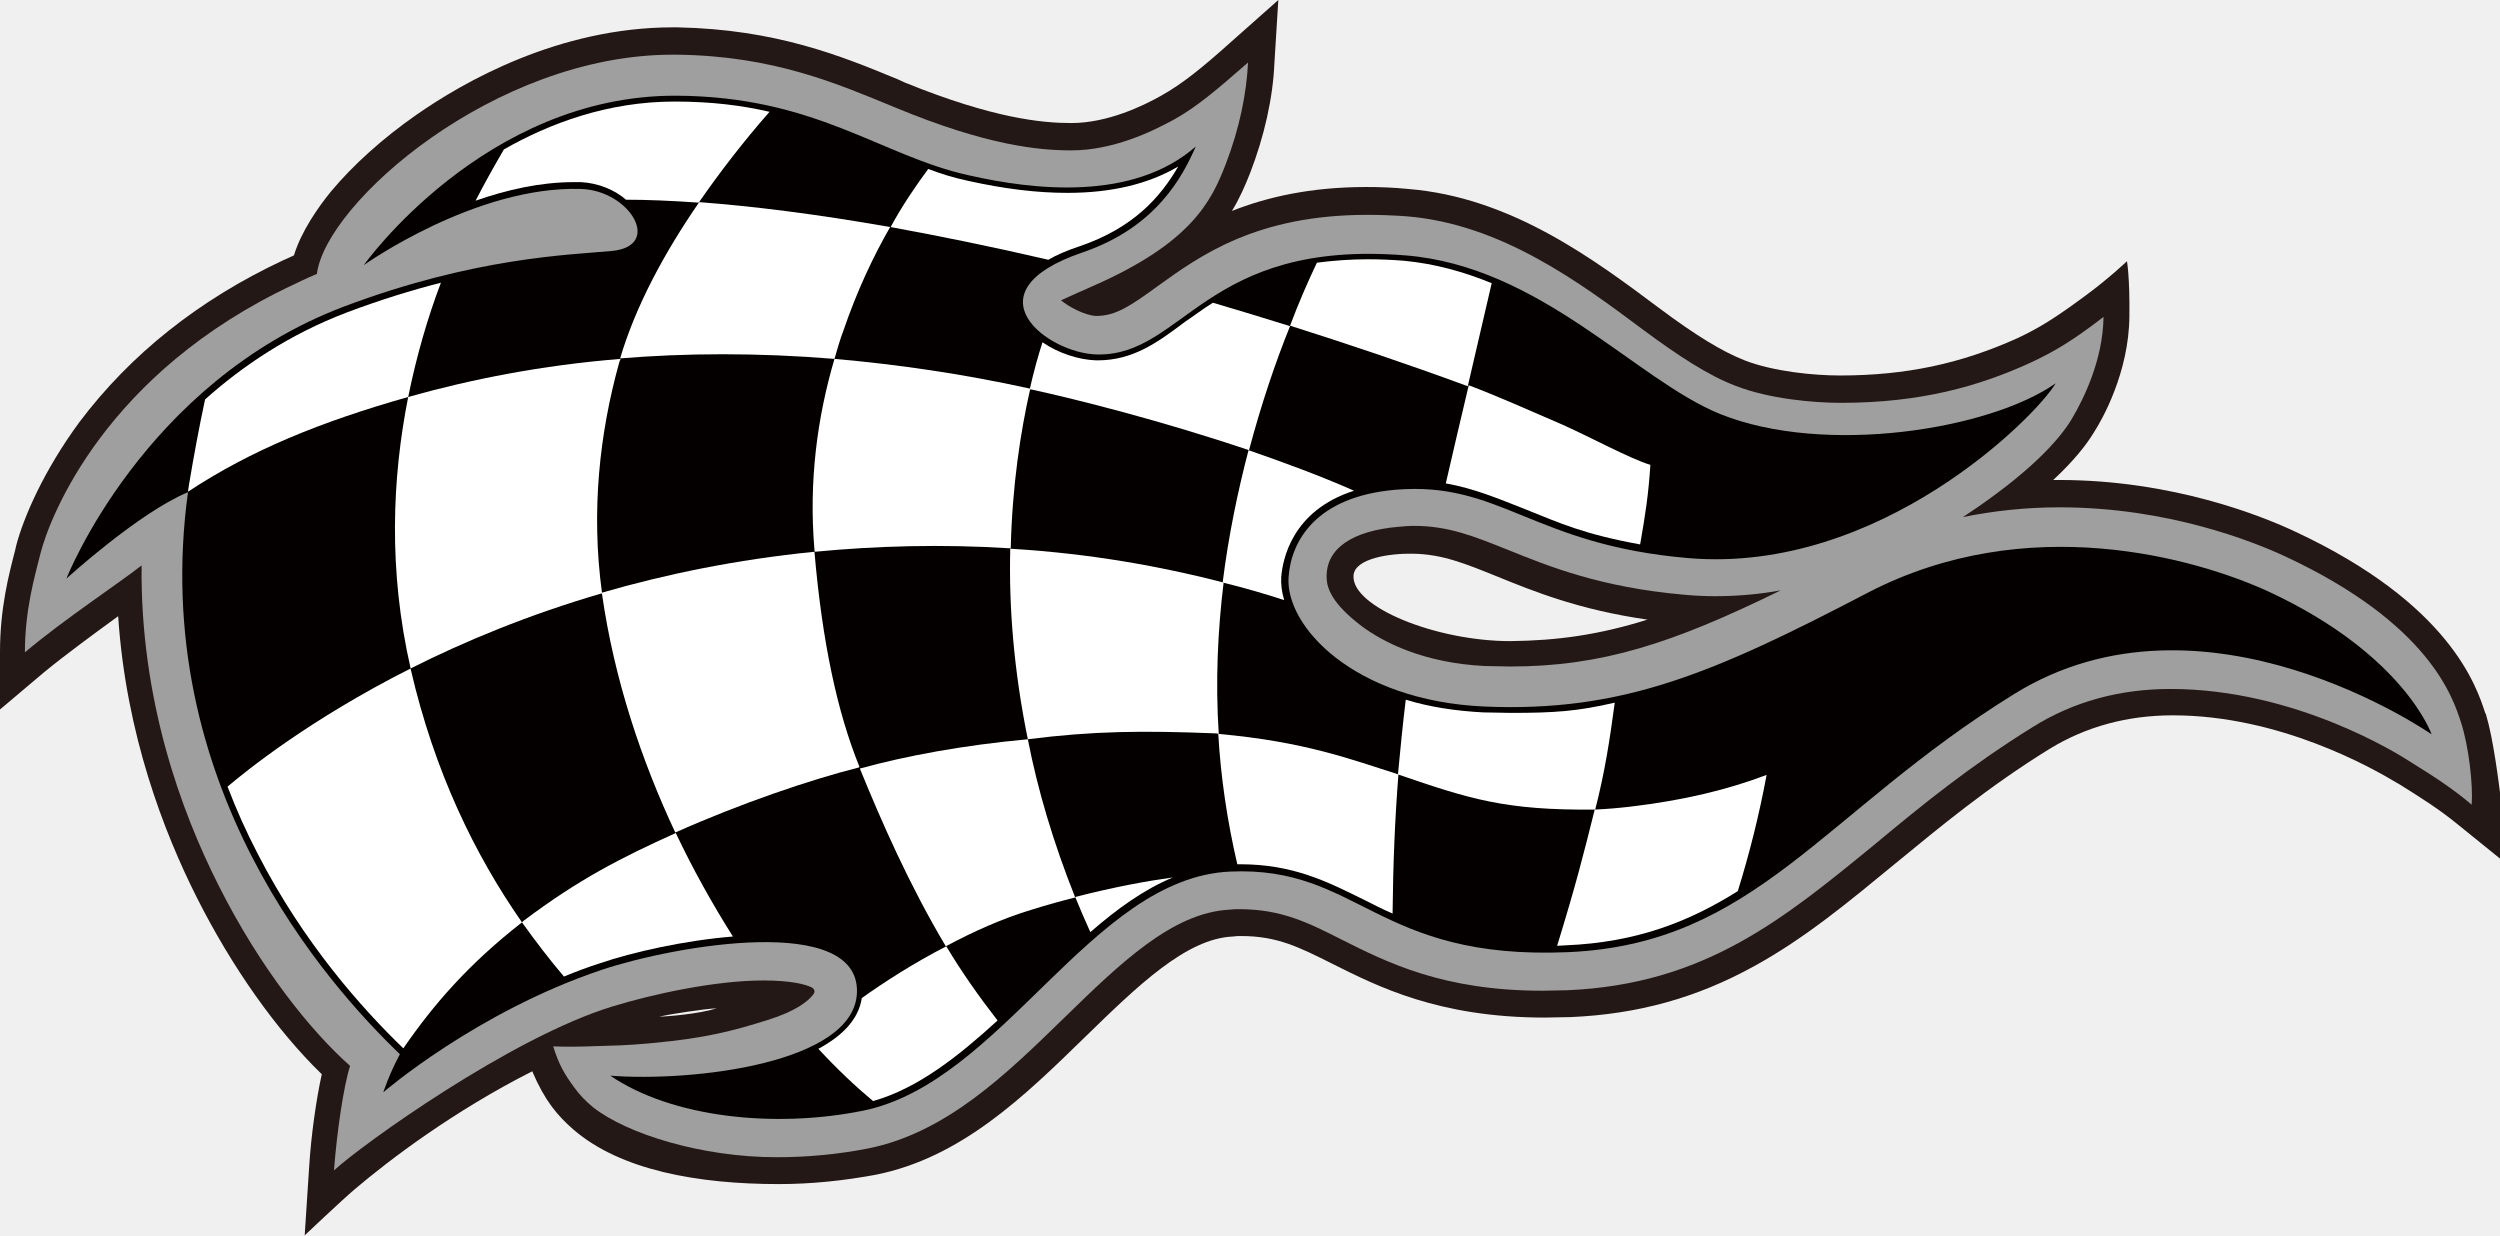
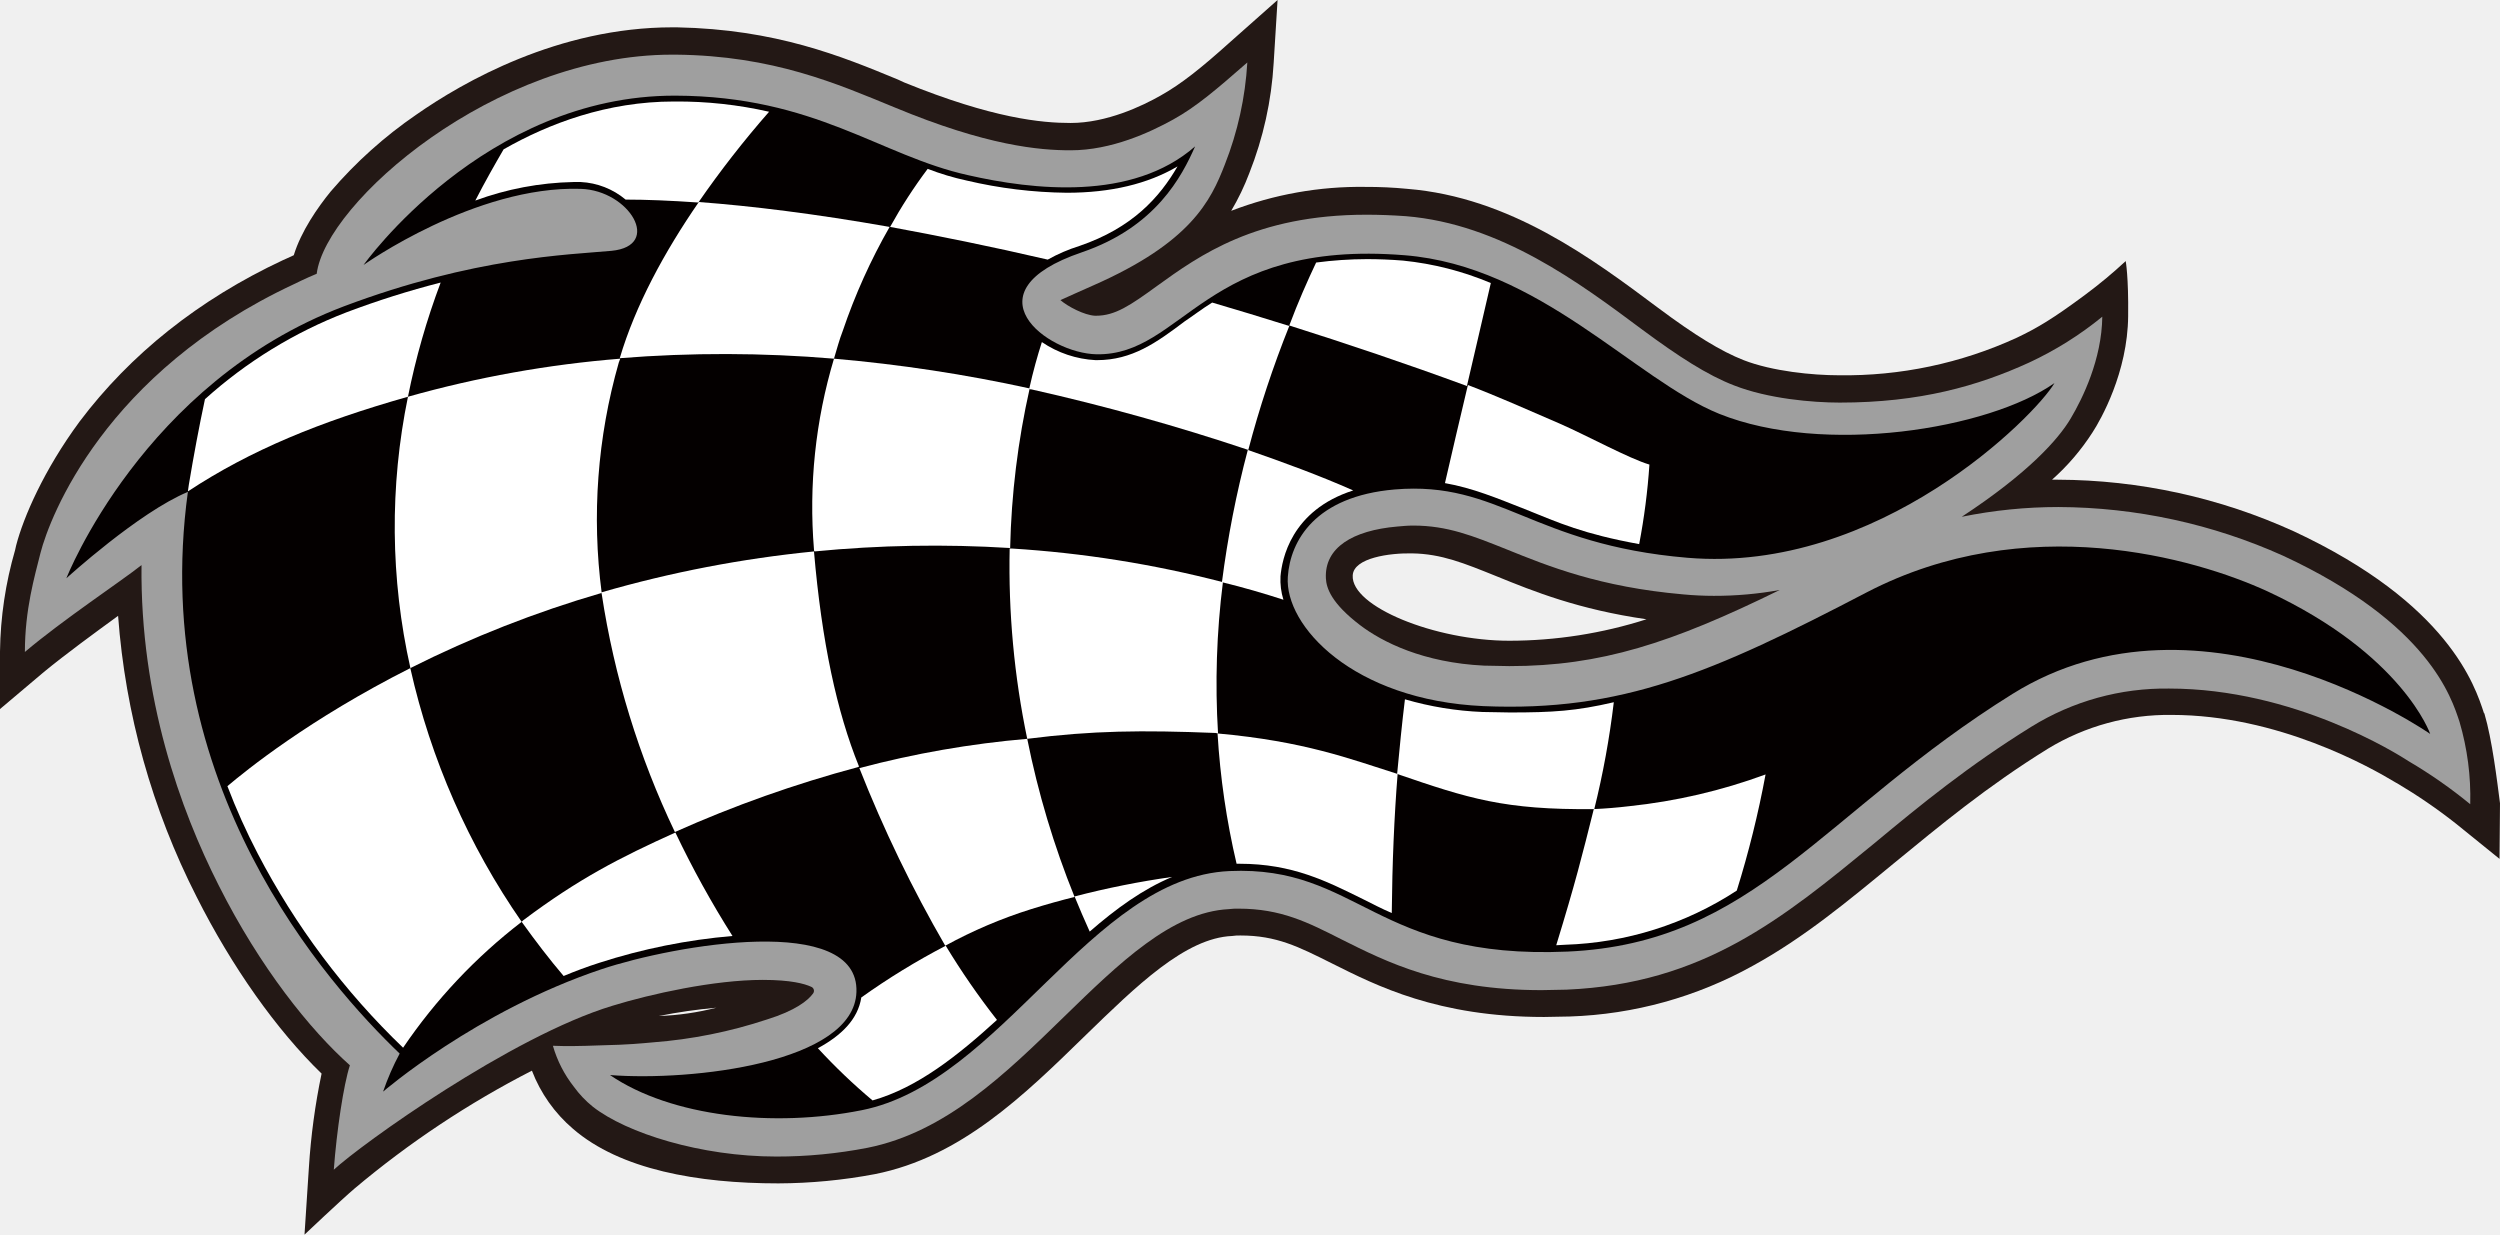
- <svg xmlns="http://www.w3.org/2000/svg" version="1.1" id="圖層_1" x="0px" y="0px" viewBox="0 0 512 253" style="enable-background:new 0 0 512 253;" xml:space="preserve">
-   <style type="text/css">
- 	.st0{fill:#231815;}
- 	.st1{fill:#9F9F9F;}
- 	.st2{fill:#040000;}
- 	.st3{fill:#FFFFFF;}
- </style>
-   <g>
-     <g>
-       <path class="st0" d="M509.1,146.2l-0.1-0.1c-1.8-5.5-7.2-22.4-38.9-37.2c-6.8-3.2-25.1-10.6-48.4-10.6c-0.4,0-0.8,0-1.2,0    c4.2-3.9,6.8-7.2,8.3-9.7c1.7-2.6,7.2-12.3,7.3-23.8c0.1-8.1-0.5-11.3-0.5-11.3s-3.8,3.6-8.3,6.9c-6.6,4.9-9.8,6.8-14,8.8    c-11.7,5.3-23,7.7-36.5,7.7c-5.3,0-13.6-0.8-19.5-3.1c-4.6-1.8-10-5.1-17.5-10.7c-13.5-10.1-30.4-22.7-51.4-24.4    c-3-0.3-5.8-0.4-8.6-0.4c-11.5,0-20.4,2.1-27.5,4.9c1.6-2.6,2.7-5.2,3.7-7.7c2.9-7.5,4.7-15.4,5-22.6L261.8,0l-9.7,8.6    c-5.9,5.3-10,8.6-14.3,11c-3.7,2.1-11,5.6-18.4,5.6c-5.9,0-15.9-0.9-34.1-8.3l-1.3-0.6C172.4,11.5,159,6,138.7,5.6    c-0.3,0-0.6,0-0.9,0c-23.4,0-42.9,11.2-52.5,17.9c-6.9,4.8-13,10.3-17.5,15.7c-2.7,3.3-6.1,8.2-7.6,13.1c-1,0.5-1.8,0.8-2.2,1    c-17.3,8.1-31.3,19.3-41.7,33.1C9,96.3,4.8,106,3.3,111.8l-0.2,0.9c-1.3,5-3.1,11.9-3.1,20.8v11.8l9-7.6c4.5-3.7,10.4-8,15.2-11.5    c1.6,24.2,9.4,44.3,16.1,57.6c7.2,14.3,16.4,27.3,25.6,36.2c-1.1,5-2.2,12.5-2.6,19.2L62.4,253c0,0,7.5-7.1,10.2-9.4    c7.3-6.2,20.4-16.1,36.4-24.2c2.6,6.1,5.2,9.1,8.4,11.9c9.7,8.4,25.6,11.2,42.1,11.2c6.7,0,13.3-0.7,19.8-1.9    c17.6-3.5,30.5-16.1,43-28.3c10.6-10.3,20.6-20.1,30.2-20.5c0.6-0.1,1.1-0.1,1.7-0.1c7.4,0,11.9,2.3,18.7,5.7    c9.2,4.6,21.7,11,43.5,11c1.8,0,3.5-0.1,5.3-0.1c13.7-0.6,25.7-3.9,37.5-10.4c10.4-5.7,19.3-13.1,28.9-21    c9.4-7.7,19-15.7,31.6-23.5c7.5-4.6,16-6.9,25.3-6.9c21.8,0,40.7,10.7,46,13.9l0.2,0.1c4.8,3,8.3,5.2,12.1,8.3l8.9,7.2l0.1-11.4    C511.7,160,510.7,151.6,509.1,146.2z M135,208.2c2.2-0.5,9.3-1.6,11.8-1.7C143,207.7,136.4,208.2,135,208.2z M309.3,131.3    c-15.2,0-32.5-7-32.1-13.4c0.2-3.6,7.6-4.6,12.2-4.5c6,0.1,10.6,2,17.3,4.7c7.6,3.1,16.8,6.8,30.7,8.8    C327.5,130,319,131.2,309.3,131.3z" />
-       <g>
-         <path class="st1" d="M504,147.9c-1.6-4.8-6.2-20.1-36.1-34c-6.5-3-23.9-10-46.1-10c-6.8,0-13.4,0.7-19.8,2     c13.7-9,19.8-15.9,22.3-20.1s6.4-12.2,6.5-20.9c-6.6,5.1-10.3,7.2-15,9.4c-10.5,4.8-22.4,8.2-38.8,8.2c-5.6,0-14.7-0.8-21.6-3.5     c-5.5-2.1-11.5-6-18.8-11.4c-13-9.7-29.1-21.7-48.5-23.3c-2.8-0.2-5.5-0.3-8.1-0.3c-22.7,0-34.3,8.4-42.9,14.6     c-5.5,4-8.6,6.1-12.5,6.1h-0.2c-2.2-0.1-5.6-1.9-7.1-3.2c1.7-0.8,3.6-1.6,6.7-3c20-8.8,24.1-17.3,27-24.8s4.3-14.7,4.6-20.9     c-6.4,5.6-10.5,9.1-15.2,11.7s-12.6,6.3-21,6.3c-6.4,0-17.1-0.9-36.1-8.8c-11.7-4.8-24.8-10.6-44.8-10.8c-0.3,0-0.5,0-0.8,0     c-36.4,0-71,30.4-72.8,44.9c-2.2,0.9-4.6,2.1-4.6,2.1c-38.8,18.1-50.1,47.7-52,55.1c-1.2,4.8-3.2,11.6-3.2,20.3     c7.8-6.6,19.6-14.4,23.9-17.8c-0.3,27.3,8,50.2,15.8,65.6c8.5,16.9,18.8,29.7,26.9,36.9c-1.3,4-2.7,13.4-3.3,21.4     c5.5-5.1,36.3-27.3,57.1-33.6c7.8-2.4,20.8-5.3,30.8-5.3c5.8,0,8.6,0.8,9.9,1.4c0.6,0.3,0.8,0.9,0.4,1.4c-1,1.4-3.6,3.5-9.4,5.3     c-7,2.2-12.6,3.7-23.4,4.7c-2.2,0.2-5.2,0.5-10.3,0.6c-5.5,0.2-7.4,0.2-10.2,0.1c1.2,3.9,2.4,5.8,4.3,8.4c1,1.4,2.3,2.8,3.9,4.1     c6.9,5.4,22.1,10.2,37.6,10.2c6.3,0,12.6-0.6,18.7-1.8c16-3.2,28.3-15.2,40.2-26.8c11.4-11.1,22.1-21.5,33.8-22.1     c0.7-0.1,1.3-0.1,2-0.1c8.7,0,14.2,2.8,21.1,6.3c9.2,4.6,20.6,10.4,41,10.4c1.7,0,3.4-0.1,5.1-0.1c28.1-1.2,44.3-14.6,63.1-30     c9.5-7.9,19.3-15.9,32.2-23.9c8.3-5.2,17.8-7.8,28.2-7.8c25.6,0,46.8,13.4,49.1,14.9c5,3.1,8.7,5.5,12.6,8.8     C506.5,160.7,505.6,152.8,504,147.9z M309.3,136.5c-1.7,0-3.4-0.1-5.2-0.1c-12.4-0.6-20.8-4.8-25.4-8.3c-5.9-4.5-6.9-7.6-7-9.6     c-0.3-6.3,5.5-9.8,14.6-10.6c1.1-0.1,2.2-0.2,3.3-0.2c7,0,12.2,2.1,19.2,4.9c8.4,3.4,19,7.7,36.1,9.2c2.1,0.2,4.3,0.3,6.3,0.3     c4.6,0,9.2-0.4,13.5-1.2C342.5,131.8,328,136.5,309.3,136.5z" />
-       </g>
-       <path class="st2" d="M13.6,118.5c0,0,15.7-40.1,56.8-55.7c26.8-10.1,46.2-10.6,54.9-11.4c10.5-1,3.7-12.4-6.3-12.7    C97.4,38,74.5,54.3,74.5,54.3s24.7-34.8,63.9-34.7c28.7,0.1,41.9,12.3,60,16.3c13.2,3,33.6,5.4,46.5-5.9    c-2.7,6.1-8,16.5-23.2,21.7c-23.8,8.1-7.2,20.7,3,20.9c17.8,0.3,22.1-23.6,63.1-20.3c27.7,2.2,47.2,25.5,64.5,32.5    c21.4,8.6,55.2,3.2,68.7-6.3c-3.9,6.7-36,39.1-75.2,35.8c-32-2.7-38.5-15.8-60-14c-16.3,1.4-21.4,10.5-21.9,17.9    c-0.7,10,13.3,25.3,40.1,26.5c28.3,1.2,46.9-6.8,78.5-23.3c32.7-17,67.2-7.1,82.2-0.2c27.7,12.9,33.3,29.2,33.3,29.2    s-46.6-32.5-85.6-8.2c-39.1,24.2-52.8,51.1-91.2,52.8c-39.4,1.7-42.8-17.7-69.3-16.5c-28.4,1.3-46.7,43.3-75.3,49    c-18,3.6-39,1.4-51.6-7.2c16.8,1.3,50-2.5,50.5-17c0.6-16.3-37.2-9.7-52.2-4.7c-25.7,8.6-44.8,25.1-44.8,25.1s1.2-3.7,3.4-7.8    c-14.6-14-51.6-55.2-43.4-115.1C28.4,105,13.6,118.5,13.6,118.5z" />
-     </g>
-     <g>
-       <path class="st3" d="M84.1,136.9c10.9-5.5,24.1-11,39.2-15.4c-2.3-16.8-0.5-32.8,3.5-47.2c0.1-0.3,0.2-0.6,0.3-0.8    c-16.2,1.3-30.7,4.2-43.5,7.8C80.3,97.9,79.5,116.8,84.1,136.9z" />
-       <path class="st3" d="M166.8,113c-16,1.6-30.5,4.6-43.6,8.4c0,0.1,0.1,0.2,0.1,0.3c2.5,17.5,8.1,34.1,15,48.8    c13.2-5.9,27.6-10.8,37.5-13.3c0.1,0,0.2-0.1,0.2-0.1s0,0,0-0.1C171.5,145.9,168.4,131.6,166.8,113z" />
-       <path class="st3" d="M250.6,119.3c-12.8-3.3-27.1-5.9-43.3-6.9c-0.2,0-0.3,0-0.4,0c-0.3,11.7,0.7,24.8,3.6,39    c13.4-1.7,23.5-1.8,38.6-1.2c0.2,0,0.3,0.1,0.5,0.1C248.9,139.5,249.4,129.1,250.6,119.3z" />
-       <path class="st3" d="M309.4,146c-1.8,0-3.7-0.1-5.6-0.1c-5.7-0.3-11-1.1-15.9-2.6c-0.6,4.9-1.1,10-1.6,15.3    c14.6,5,21.9,7.4,40.4,7.2c2-7.8,3-14.4,4-21.9C323,145.7,318.2,146,309.4,146z" />
-       <path class="st3" d="M84.1,136.9c-20.8,10.5-33.7,21-37.5,24.2c1.8,4.7,3.8,9.2,6.2,13.8c9.4,18.3,21.4,31.7,29.8,39.8    c6.2-9,13.4-17.3,24.3-25.8c-9.6-13.8-17.9-30.7-22.8-51.9V136.9z" />
-       <path class="st3" d="M193.7,193.8c5.6-3,11.6-5.7,17.6-7.5c3.2-1,6.1-1.8,8.9-2.5c-4.5-11.3-7.7-22.1-9.7-32.4    c-13.1,1.2-25,3.4-34.4,6C180.5,168.2,186.2,181.2,193.7,193.8z" />
-       <path class="st3" d="M253.4,177c0.2,0,0.4,0,0.6,0c10.9,0,17.9,3.6,25.4,7.3c1.8,0.9,3.7,1.9,5.8,2.8c0.1-10.3,0.5-19.7,1.2-28.5    c-9.8-3.1-19.1-6.7-36.9-8.3C250,159,251.3,168,253.4,177z" />
-       <path class="st3" d="M263,122.9c-0.5-1.7-0.7-3.3-0.6-4.8c0.3-3.4,2.1-13.5,14.9-17.6c-7-3.1-14.4-5.8-21.6-8.3    c-2.2,8.4-4.1,17.5-5.3,27.1C254.9,120.4,259,121.6,263,122.9z" />
-       <path class="st3" d="M312.4,104.3c7.2,2.9,12,5.1,23.5,7.2c1.1-6.3,1.7-10.2,2.1-16.3c-4.1-1.2-12.7-5.9-18.4-8.4    c-6.7-2.9-13-5.7-18.8-7.9c-1.6,6.8-3.2,13.5-4.7,20.1C301.8,100,306.8,102.1,312.4,104.3z" />
-       <path class="st3" d="M166.8,112.6c0,0.2,0,0.3,0.1,0.4c12.5-1.2,25.9-1.6,40.1-0.7c0.3-12.8,2-23.9,4-32.7    c-14.1-3.1-27.5-5-40.1-6.1C167.4,85.4,165.6,98.5,166.8,112.6z" />
-       <path class="st3" d="M170.9,73.5c0.6-2,1.1-3.9,1.8-5.7c2.8-8.2,6.1-15.2,9.6-21.3c-15.3-2.7-28.4-4.3-39.1-5.1    c-7.1,10.3-13,21.2-16.2,32C140.4,72.3,155,72.2,170.9,73.5z" />
-       <path class="st3" d="M214.7,53.2c1.7-1,3.8-1.9,6.5-2.8c10.8-3.7,16.4-9.9,20.1-16.3c-6.1,3.6-13.7,5.4-22.7,5.4    c-6.2,0-12.9-0.8-20.5-2.5c-2.8-0.6-5.4-1.4-8-2.4c-2.5,3.4-5.2,7.3-7.7,11.9C192.2,48.3,203.1,50.5,214.7,53.2z" />
-       <path class="st3" d="M176.5,204.4c-0.7,4.5-4.1,7.8-8.9,10.4c3.9,4.2,7.6,7.7,11.2,10.7c9.2-2.6,17.5-9.2,25.5-16.5    c-3.8-4.9-7.4-10-10.5-15.2C187,197.3,181,201.2,176.5,204.4z" />
-       <path class="st3" d="M107.2,188.6c-0.1,0.1-0.2,0.2-0.3,0.3c2.8,3.9,5.7,7.7,8.6,11.1c2.4-1,4.8-1.9,7.3-2.7    c6.7-2.3,17.4-4.7,27.3-5.5c-4.1-6.5-8.1-13.6-11.7-21.2C127.1,175.7,118.5,180.1,107.2,188.6z" />
-       <path class="st3" d="M223.3,190.9c5.4-4.7,10.9-8.7,16.9-11.2c-5.1,0.7-11.8,1.9-20,4C221.2,186.1,222.2,188.5,223.3,190.9z" />
-       <path class="st3" d="M333.9,165.2c-2.5,0.3-5,0.5-7.3,0.6c-2.4,9.6-3.8,15.2-7.7,27.9c0.1,0,0.3,0,1.8-0.1    c14.4-0.6,25.2-4.8,35.2-11.1c2.4-7.7,4.4-15.7,5.9-23.8C353.9,161.7,344.9,163.9,333.9,165.2z" />
-       <path class="st3" d="M38.5,100.7c12.9-8.5,27.1-14.3,45.1-19.4c1.7-8.4,4-16.3,6.7-23.4C84.4,59.4,77.9,61.4,71,64    c-11.8,4.5-21.4,11-29,17.8c-1.2,5.6-2.3,11.5-3.3,17.5L38.5,100.7z" />
-       <path class="st3" d="M300.6,79.1c1.6-6.8,3.2-13.8,4.9-21.1c-5.6-2.3-11.6-4-18-4.6c-2.5-0.2-5-0.3-7.4-0.3    c-3.8,0-7.3,0.3-10.4,0.7c-1.8,3.8-3.7,8.1-5.5,12.9C275.9,70.4,288.1,74.5,300.6,79.1z" />
-       <path class="st3" d="M119,37.3c3.6,0.2,6.9,1.6,9.2,3.6c4.2,0,9.2,0.2,14.9,0.6c4.5-6.5,9.4-12.8,14.5-18.6    c-5.6-1.3-11.9-2.1-19.3-2.1h-0.2c-13.7,0-25.6,4.5-34.9,9.8c-1.8,3.1-3.8,6.6-5.8,10.5c6.3-2.2,13.2-3.8,20.1-3.8    C118,37.3,118.5,37.3,119,37.3z" />
-       <path class="st3" d="M224.8,73.8h-0.3c-3.6-0.1-7.8-1.5-11-3.7c-0.9,2.8-1.8,6-2.6,9.6c0.2,0.1,0.4,0.1,0.5,0.1    c9.1,2,26.3,6.3,44.4,12.4c2.5-9.4,5.4-18,8.4-25.4c-5.4-1.7-10.7-3.3-15.8-4.8c-2.1,1.3-3.9,2.7-5.7,3.9    C237,70.2,232,73.8,224.8,73.8z" />
-     </g>
-   </g>
+ <svg xmlns="http://www.w3.org/2000/svg" viewBox="0 0 512.3 253">
+   <defs>
+     <style>.a{fill:#231815;}.b{fill:#9f9f9f;}.c{fill:#040000;}.d{fill:#fff;}</style>
+   </defs>
+   <path class="a" d="M509.1,146.2l-.1-.1c-1.8-5.5-7.2-22.4-38.9-37.2a117.63,117.63,0,0,0-48.4-10.6h-1.2a46.52,46.52,0,0,0,8.3-9.7c1.7-2.6,7.2-12.3,7.3-23.8.1-8.1-.5-11.3-.5-11.3a97.45,97.45,0,0,1-8.3,6.9c-6.6,4.9-9.8,6.8-14,8.8a84.49,84.49,0,0,1-36.5,7.7c-5.3,0-13.6-.8-19.5-3.1-4.6-1.8-10-5.1-17.5-10.7C326.3,53,309.4,40.4,288.4,38.7a85.11,85.11,0,0,0-8.6-.4,73.6,73.6,0,0,0-27.5,4.9,49,49,0,0,0,3.7-7.7,72.6,72.6,0,0,0,5-22.6L261.8,0l-9.7,8.6c-5.9,5.3-10,8.6-14.3,11-3.7,2.1-11,5.6-18.4,5.6-5.9,0-15.9-.9-34.1-8.3l-1.3-.6C172.4,11.5,159,6,138.7,5.6h-.9c-23.4,0-42.9,11.2-52.5,17.9A90.12,90.12,0,0,0,67.8,39.2c-2.7,3.3-6.1,8.2-7.6,13.1-1,.5-1.8.8-2.2,1C40.7,61.4,26.7,72.6,16.3,86.4,9,96.3,4.8,106,3.3,111.8l-.2.9A78.23,78.23,0,0,0,0,133.5v11.8l9-7.6c4.5-3.7,10.4-8,15.2-11.5a151.49,151.49,0,0,0,16.1,57.6c7.2,14.3,16.4,27.3,25.6,36.2a135.41,135.41,0,0,0-2.6,19.2L62.4,253s7.5-7.1,10.2-9.4A193.54,193.54,0,0,1,109,219.4a29.58,29.58,0,0,0,8.4,11.9c9.7,8.4,25.6,11.2,42.1,11.2a108.9,108.9,0,0,0,19.8-1.9c17.6-3.5,30.5-16.1,43-28.3,10.6-10.3,20.6-20.1,30.2-20.5a9.7,9.7,0,0,1,1.7-.1c7.4,0,11.9,2.3,18.7,5.7,9.2,4.6,21.7,11,43.5,11,1.8,0,3.5-.1,5.3-.1a82.67,82.67,0,0,0,37.5-10.4c10.4-5.7,19.3-13.1,28.9-21,9.4-7.7,19-15.7,31.6-23.5a47.58,47.58,0,0,1,25.3-6.9c21.8,0,40.7,10.7,46,13.9l.2.1a110.68,110.68,0,0,1,12.1,8.3l8.9,7.2.1-11.4C511.7,160,510.7,151.6,509.1,146.2ZM135,208.2a108.05,108.05,0,0,1,11.8-1.7A54.76,54.76,0,0,1,135,208.2Zm174.3-76.9c-15.2,0-32.5-7-32.1-13.4.2-3.6,7.6-4.6,12.2-4.5,6,.1,10.6,2,17.3,4.7,7.6,3.1,16.8,6.8,30.7,8.8A92.46,92.46,0,0,1,309.3,131.3Z" />
+   <path class="b" d="M504,147.9c-1.6-4.8-6.2-20.1-36.1-34a113.32,113.32,0,0,0-46.1-10,99.23,99.23,0,0,0-19.8,2c13.7-9,19.8-15.9,22.3-20.1s6.4-12.2,6.5-20.9a71.11,71.11,0,0,1-15,9.4c-10.5,4.8-22.4,8.2-38.8,8.2-5.6,0-14.7-.8-21.6-3.5-5.5-2.1-11.5-6-18.8-11.4-13-9.7-29.1-21.7-48.5-23.3q-4.2-.3-8.1-.3c-22.7,0-34.3,8.4-42.9,14.6-5.5,4-8.6,6.1-12.5,6.1h-.2c-2.2-.1-5.6-1.9-7.1-3.2,1.7-.8,3.6-1.6,6.7-3,20-8.8,24.1-17.3,27-24.8a67.7,67.7,0,0,0,4.6-20.9c-6.4,5.6-10.5,9.1-15.2,11.7s-12.6,6.3-21,6.3c-6.4,0-17.1-.9-36.1-8.8-11.7-4.8-24.8-10.6-44.8-10.8h-.8c-36.4,0-71,30.4-72.8,44.9-2.2.9-4.6,2.1-4.6,2.1-38.8,18.1-50.1,47.7-52,55.1-1.2,4.8-3.2,11.6-3.2,20.3,7.8-6.6,19.6-14.4,23.9-17.8-.3,27.3,8,50.2,15.8,65.6,8.5,16.9,18.8,29.7,26.9,36.9-1.3,4-2.7,13.4-3.3,21.4,5.5-5.1,36.3-27.3,57.1-33.6,7.8-2.4,20.8-5.3,30.8-5.3,5.8,0,8.6.8,9.9,1.4a.89.89,0,0,1,.4,1.4c-1,1.4-3.6,3.5-9.4,5.3a97.83,97.83,0,0,1-23.4,4.7c-2.2.2-5.2.5-10.3.6-5.5.2-7.4.2-10.2.1a24.54,24.54,0,0,0,4.3,8.4,21.24,21.24,0,0,0,3.9,4.1c6.9,5.4,22.1,10.2,37.6,10.2a97.16,97.16,0,0,0,18.7-1.8c16-3.2,28.3-15.2,40.2-26.8,11.4-11.1,22.1-21.5,33.8-22.1a13.4,13.4,0,0,1,2-.1c8.7,0,14.2,2.8,21.1,6.3,9.2,4.6,20.6,10.4,41,10.4,1.7,0,3.4-.1,5.1-.1,28.1-1.2,44.3-14.6,63.1-30,9.5-7.9,19.3-15.9,32.2-23.9a52.25,52.25,0,0,1,28.2-7.8c25.6,0,46.8,13.4,49.1,14.9a99.19,99.19,0,0,1,12.6,8.8A54.59,54.59,0,0,0,504,147.9ZM309.3,136.5c-1.7,0-3.4-.1-5.2-.1-12.4-.6-20.8-4.8-25.4-8.3-5.9-4.5-6.9-7.6-7-9.6-.3-6.3,5.5-9.8,14.6-10.6,1.1-.1,2.2-.2,3.3-.2,7,0,12.2,2.1,19.2,4.9,8.4,3.4,19,7.7,36.1,9.2,2.1.2,4.3.3,6.3.3a74.5,74.5,0,0,0,13.5-1.2C342.5,131.8,328,136.5,309.3,136.5Z" />
+   <path class="c" d="M13.6,118.5S29.3,78.4,70.4,62.8c26.8-10.1,46.2-10.6,54.9-11.4,10.5-1,3.7-12.4-6.3-12.7C97.4,38,74.5,54.3,74.5,54.3s24.7-34.8,63.9-34.7c28.7.1,41.9,12.3,60,16.3,13.2,3,33.6,5.4,46.5-5.9-2.7,6.1-8,16.5-23.2,21.7-23.8,8.1-7.2,20.7,3,20.9,17.8.3,22.1-23.6,63.1-20.3,27.7,2.2,47.2,25.5,64.5,32.5,21.4,8.6,55.2,3.2,68.7-6.3-3.9,6.7-36,39.1-75.2,35.8-32-2.7-38.5-15.8-60-14-16.3,1.4-21.4,10.5-21.9,17.9-.7,10,13.3,25.3,40.1,26.5,28.3,1.2,46.9-6.8,78.5-23.3,32.7-17,67.2-7.1,82.2-.2,27.7,12.9,33.3,29.2,33.3,29.2s-46.6-32.5-85.6-8.2-52.8,51.1-91.2,52.8c-39.4,1.7-42.8-17.7-69.3-16.5-28.4,1.3-46.7,43.3-75.3,49-18,3.6-39,1.4-51.6-7.2,16.8,1.3,50-2.5,50.5-17,.6-16.3-37.2-9.7-52.2-4.7-25.7,8.6-44.8,25.1-44.8,25.1a53.22,53.22,0,0,1,3.4-7.8c-14.6-14-51.6-55.2-43.4-115.1C28.4,105,13.6,118.5,13.6,118.5Z" />
+   <path class="d" d="M84.1,136.9a230.59,230.59,0,0,1,39.2-15.4,116.69,116.69,0,0,1,3.5-47.2,6.89,6.89,0,0,1,.3-.8,227.29,227.29,0,0,0-43.5,7.8A132.15,132.15,0,0,0,84.1,136.9Z" />
+   <path class="d" d="M166.8,113a242.7,242.7,0,0,0-43.6,8.4c0,.1.1.2.1.3a173.65,173.65,0,0,0,15,48.8,249.92,249.92,0,0,1,37.5-13.3.35.35,0,0,0,.2-.1V157C171.5,145.9,168.4,131.6,166.8,113Z" />
+   <path class="d" d="M250.6,119.3a228.28,228.28,0,0,0-43.3-6.9h-.4a173,173,0,0,0,3.6,39c13.4-1.7,23.5-1.8,38.6-1.2.2,0,.3.1.5.1A166.32,166.32,0,0,1,250.6,119.3Z" />
+   <path class="d" d="M309.4,146c-1.8,0-3.7-.1-5.6-.1a66.07,66.07,0,0,1-15.9-2.6c-.6,4.9-1.1,10-1.6,15.3,14.6,5,21.9,7.4,40.4,7.2a177.8,177.8,0,0,0,4-21.9C323,145.7,318.2,146,309.4,146Z" />
+   <path class="d" d="M84.1,136.9c-20.8,10.5-33.7,21-37.5,24.2a129.79,129.79,0,0,0,6.2,13.8,153.42,153.42,0,0,0,29.8,39.8,111.54,111.54,0,0,1,24.3-25.8A147.91,147.91,0,0,1,84.1,137Z" />
+   <path class="d" d="M193.7,193.8a97,97,0,0,1,17.6-7.5c3.2-1,6.1-1.8,8.9-2.5a181,181,0,0,1-9.7-32.4,201,201,0,0,0-34.4,6A271,271,0,0,0,193.7,193.8Z" />
+   <path class="d" d="M253.4,177h.6c10.9,0,17.9,3.6,25.4,7.3,1.8.9,3.7,1.9,5.8,2.8.1-10.3.5-19.7,1.2-28.5-9.8-3.1-19.1-6.7-36.9-8.3A157.87,157.87,0,0,0,253.4,177Z" />
+   <path class="d" d="M263,122.9a13.75,13.75,0,0,1-.6-4.8c.3-3.4,2.1-13.5,14.9-17.6-7-3.1-14.4-5.8-21.6-8.3a209.83,209.83,0,0,0-5.3,27.1C254.9,120.4,259,121.6,263,122.9Z" />
+   <path class="d" d="M312.4,104.3c7.2,2.9,12,5.1,23.5,7.2A134.74,134.74,0,0,0,338,95.2c-4.1-1.2-12.7-5.9-18.4-8.4-6.7-2.9-13-5.7-18.8-7.9-1.6,6.8-3.2,13.5-4.7,20.1C301.8,100,306.8,102.1,312.4,104.3Z" />
+   <path class="d" d="M166.8,112.6c0,.2,0,.3.1.4a252,252,0,0,1,40.1-.7,165.66,165.66,0,0,1,4-32.7,313.07,313.07,0,0,0-40.1-6.1A105.87,105.87,0,0,0,166.8,112.6Z" />
+   <path class="d" d="M170.9,73.5c.6-2,1.1-3.9,1.8-5.7a121.17,121.17,0,0,1,9.6-21.3c-15.3-2.7-28.4-4.3-39.1-5.1-7.1,10.3-13,21.2-16.2,32A268.27,268.27,0,0,1,170.9,73.5Z" />
+   <path class="d" d="M214.7,53.2a34,34,0,0,1,6.5-2.8c10.8-3.7,16.4-9.9,20.1-16.3-6.1,3.6-13.7,5.4-22.7,5.4A93.62,93.62,0,0,1,198.1,37a52.86,52.86,0,0,1-8-2.4,102.56,102.56,0,0,0-7.7,11.9C192.2,48.3,203.1,50.5,214.7,53.2Z" />
+   <path class="d" d="M176.5,204.4c-.7,4.5-4.1,7.8-8.9,10.4a120.91,120.91,0,0,0,11.2,10.7c9.2-2.6,17.5-9.2,25.5-16.5a152.54,152.54,0,0,1-10.5-15.2A144.37,144.37,0,0,0,176.5,204.4Z" />
+   <path class="d" d="M107.2,188.6l-.3.3c2.8,3.9,5.7,7.7,8.6,11.1,2.4-1,4.8-1.9,7.3-2.7a122.64,122.64,0,0,1,27.3-5.5,201.72,201.72,0,0,1-11.7-21.2C127.1,175.7,118.5,180.1,107.2,188.6Z" />
+   <path class="d" d="M223.3,190.9c5.4-4.7,10.9-8.7,16.9-11.2a178.75,178.75,0,0,0-20,4C221.2,186.1,222.2,188.5,223.3,190.9Z" />
+   <path class="d" d="M333.9,165.2c-2.5.3-5,.5-7.3.6-2.4,9.6-3.8,15.2-7.7,27.9.1,0,.3,0,1.8-.1a68.28,68.28,0,0,0,35.2-11.1,206.83,206.83,0,0,0,5.9-23.8A115.85,115.85,0,0,1,333.9,165.2Z" />
+   <path class="d" d="M38.5,100.7c12.9-8.5,27.1-14.3,45.1-19.4a149.81,149.81,0,0,1,6.7-23.4A182.43,182.43,0,0,0,71,64,93.37,93.37,0,0,0,42,81.8c-1.2,5.6-2.3,11.5-3.3,17.5Z" />
+   <path class="d" d="M300.6,79.1c1.6-6.8,3.2-13.8,4.9-21.1a62.69,62.69,0,0,0-18-4.6c-2.5-.2-5-.3-7.4-.3a81.08,81.08,0,0,0-10.4.7c-1.8,3.8-3.7,8.1-5.5,12.9C275.9,70.4,288.1,74.5,300.6,79.1Z" />
+   <path class="d" d="M119,37.3a15.51,15.51,0,0,1,9.2,3.6c4.2,0,9.2.2,14.9.6a205.35,205.35,0,0,1,14.5-18.6,84.42,84.42,0,0,0-19.3-2.1h-.2c-13.7,0-25.6,4.5-34.9,9.8-1.8,3.1-3.8,6.6-5.8,10.5a61.78,61.78,0,0,1,20.1-3.8Z" />
+   <path class="d" d="M224.8,73.8h-.3a21.59,21.59,0,0,1-11-3.7c-.9,2.8-1.8,6-2.6,9.6a1.09,1.09,0,0,0,.5.1,452.18,452.18,0,0,1,44.4,12.4,216,216,0,0,1,8.4-25.4c-5.4-1.7-10.7-3.3-15.8-4.8-2.1,1.3-3.9,2.7-5.7,3.9C237,70.2,232,73.8,224.8,73.8Z" />
</svg>
